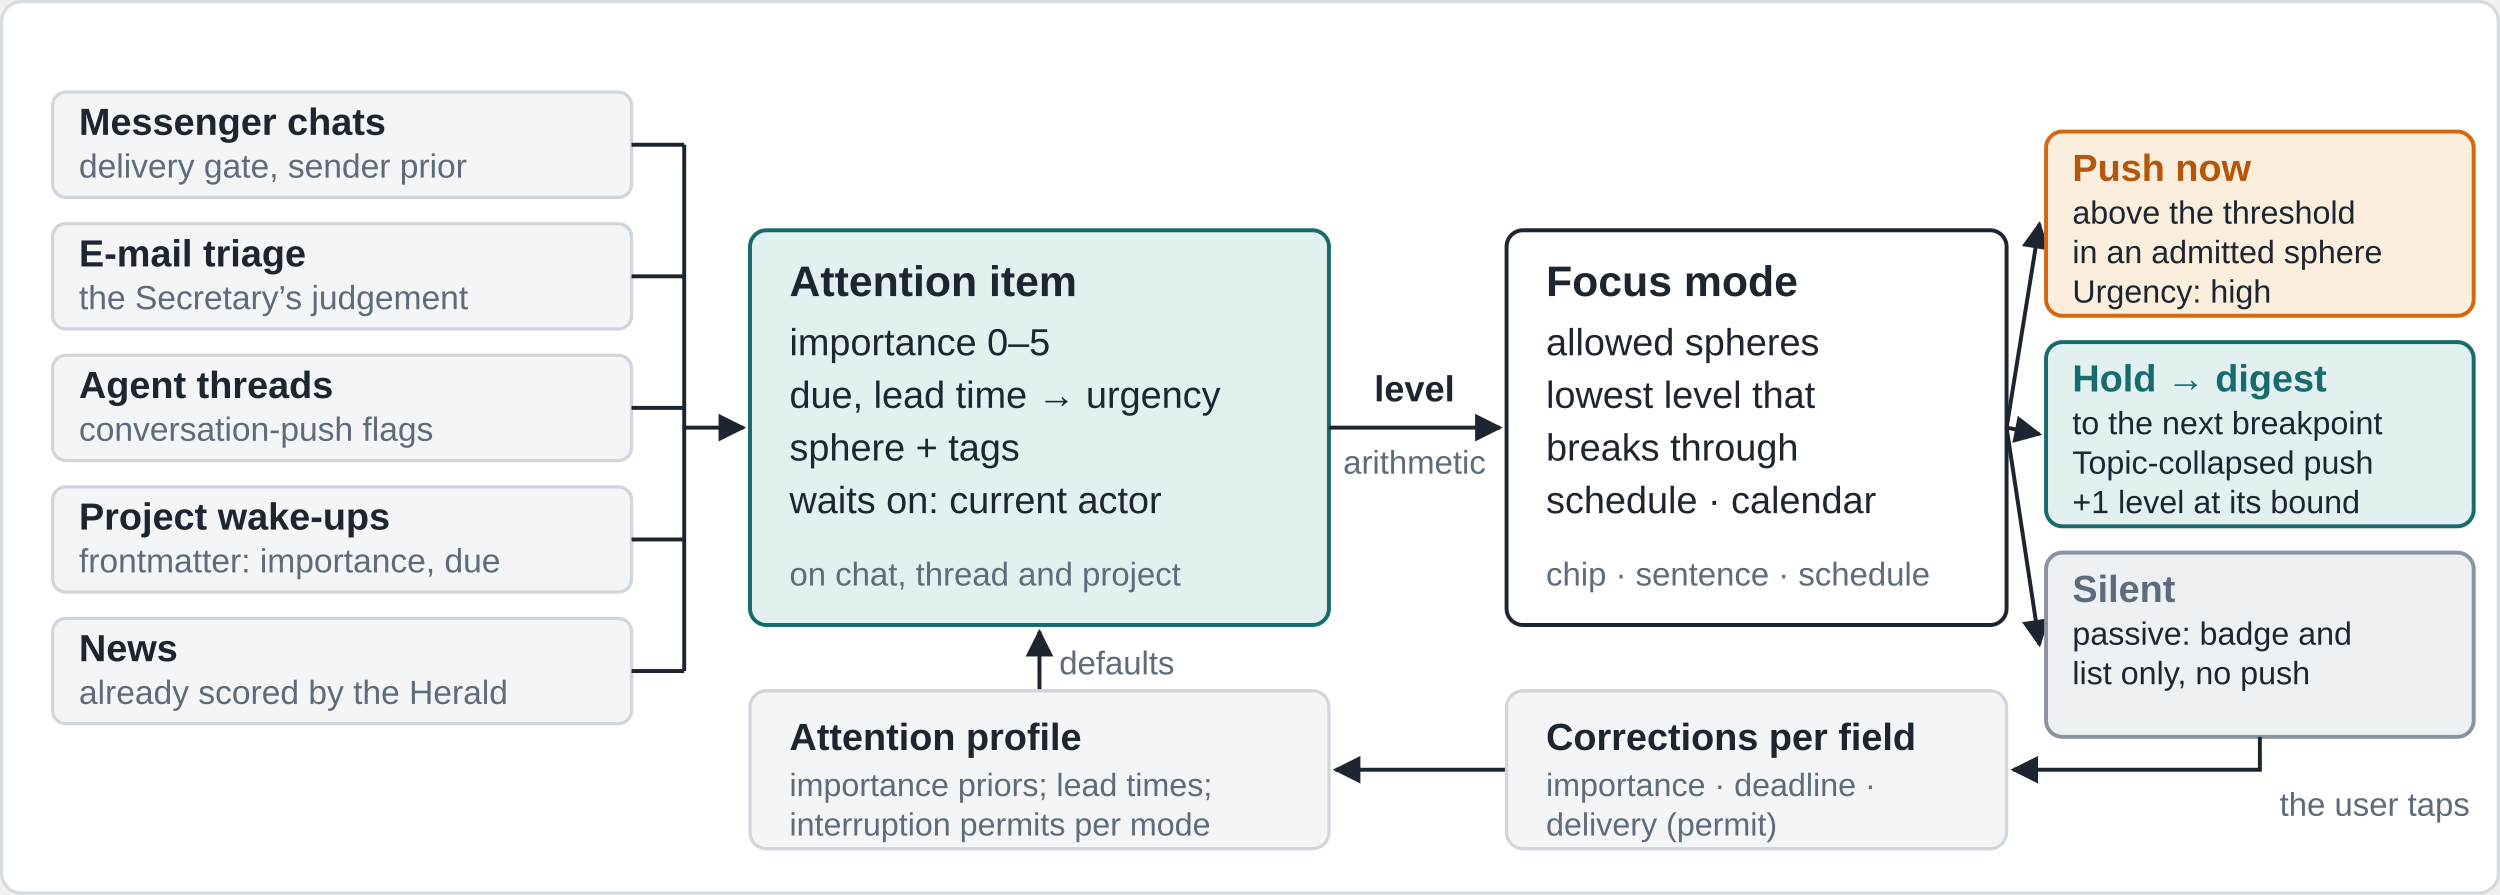
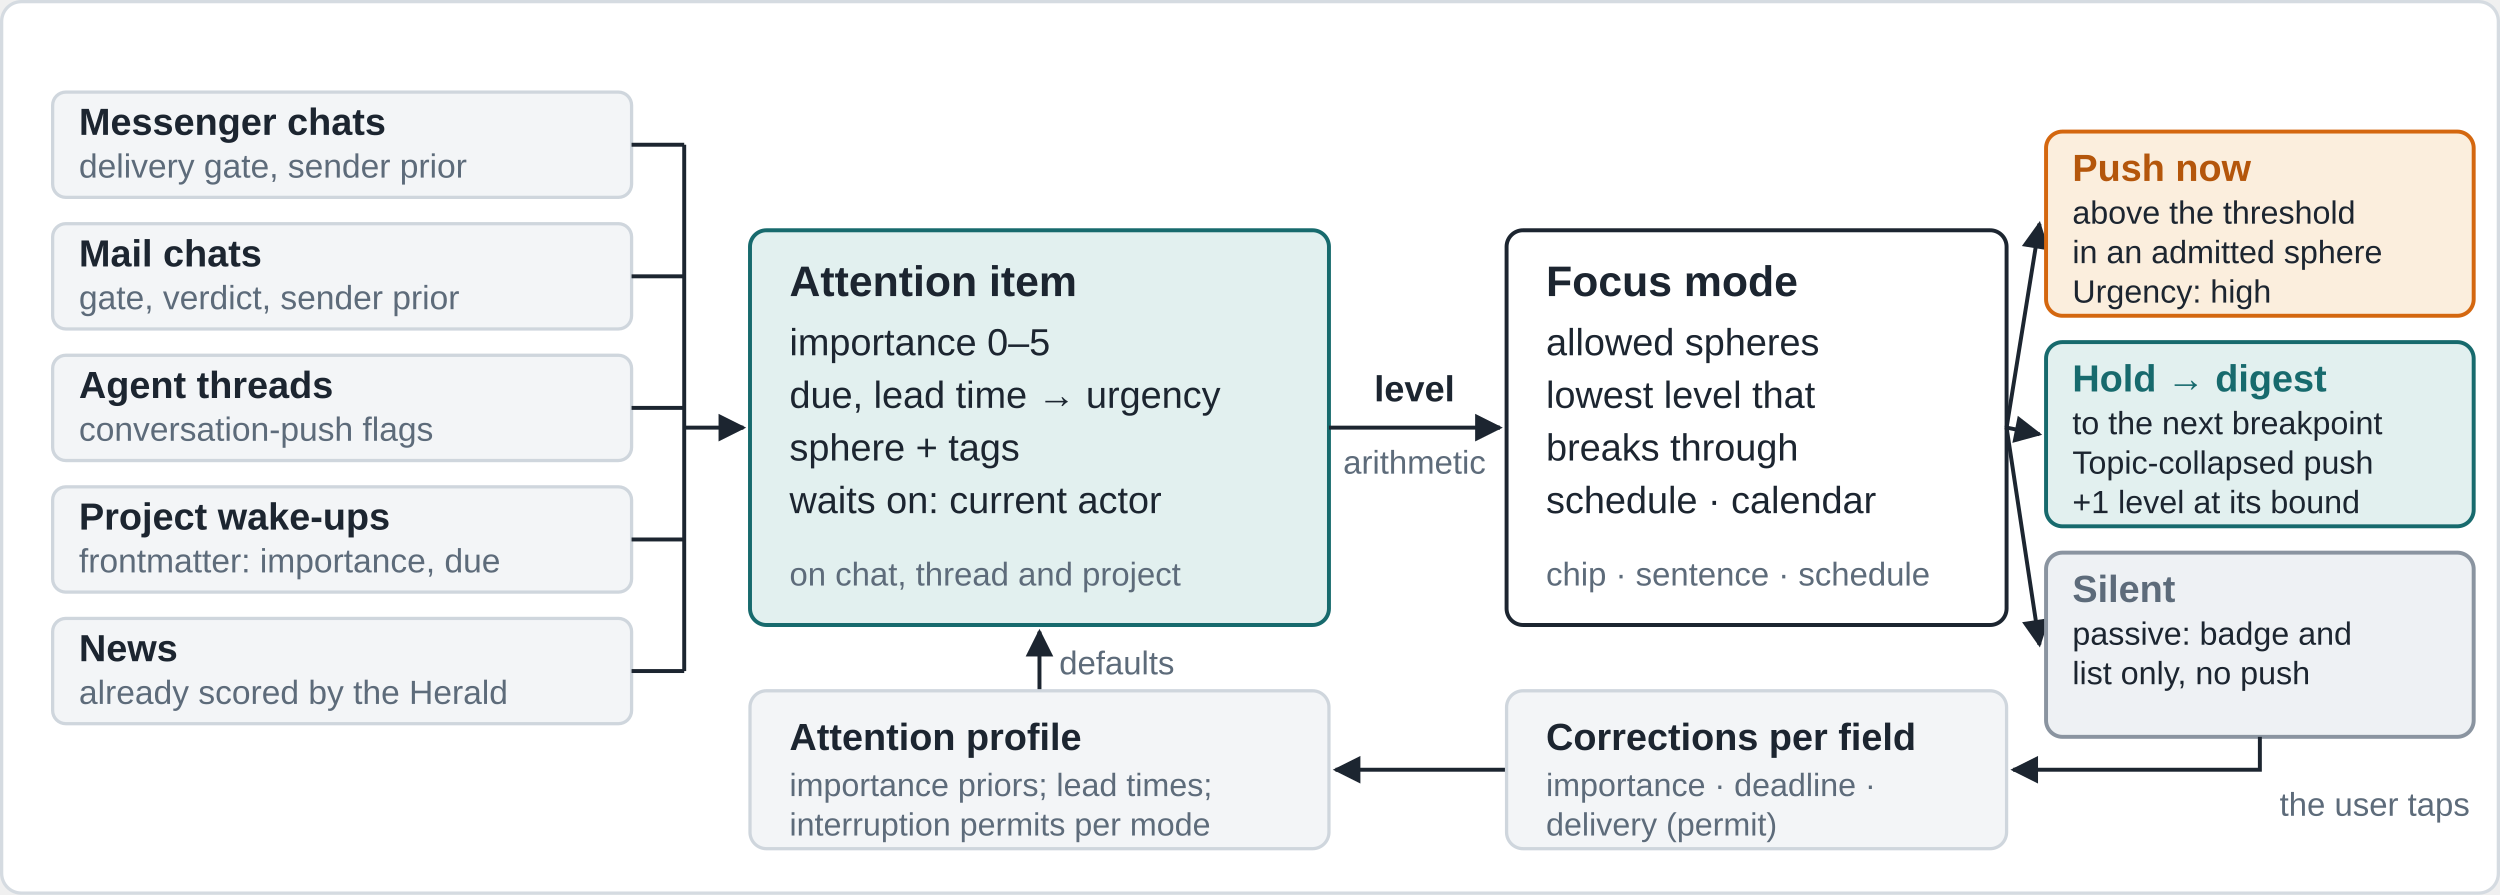
<svg xmlns="http://www.w3.org/2000/svg" viewBox="0 0 760 272" role="img" aria-label="From arrival to delivery: every source sets the same four properties, the level is arithmetic, the focus mode filters, and the dashboard's chips feed an attention profile" font-family="'Source Sans 3','Liberation Sans',Arial,sans-serif" font-size="11.5" fill="#1c2530">
  <defs>
    <marker id="f3-ah" viewBox="0 0 10 10" refX="9" refY="5" markerWidth="7" markerHeight="7" orient="auto">
      <path d="M0,0 L10,5 L0,10 z" fill="#1c2530" />
    </marker>
  </defs>
  <rect x="0.5" y="0.5" width="759" height="271" rx="6" fill="#ffffff" stroke="#d5dbe1" />
  <g>
    <rect x="16" y="28" width="176" height="32" rx="4" fill="#f3f5f7" stroke="#cfd6dd" />
    <text x="24" y="41" font-weight="700">Messenger chats</text>
    <text x="24" y="54" font-size="10.2" fill="#5d6b7a">delivery gate, sender prior</text>
    <rect x="16" y="68" width="176" height="32" rx="4" fill="#f3f5f7" stroke="#cfd6dd" />
-     <text x="24" y="81" font-weight="700">E-mail triage</text>
-     <text x="24" y="94" font-size="10.2" fill="#5d6b7a">the Secretary’s judgement</text>
+     <text x="24" y="81" font-weight="700">Mail chats</text>
+     <text x="24" y="94" font-size="10.2" fill="#5d6b7a">gate, verdict, sender prior</text>
    <rect x="16" y="108" width="176" height="32" rx="4" fill="#f3f5f7" stroke="#cfd6dd" />
    <text x="24" y="121" font-weight="700">Agent threads</text>
    <text x="24" y="134" font-size="10.2" fill="#5d6b7a">conversation-push flags</text>
    <rect x="16" y="148" width="176" height="32" rx="4" fill="#f3f5f7" stroke="#cfd6dd" />
    <text x="24" y="161" font-weight="700">Project wake-ups</text>
    <text x="24" y="174" font-size="10.2" fill="#5d6b7a">frontmatter: importance, due</text>
    <rect x="16" y="188" width="176" height="32" rx="4" fill="#f3f5f7" stroke="#cfd6dd" />
    <text x="24" y="201" font-weight="700">News</text>
    <text x="24" y="214" font-size="10.2" fill="#5d6b7a">already scored by the Herald</text>
  </g>
  <g stroke="#1c2530" stroke-width="1.2">
    <line x1="192" y1="44" x2="208" y2="44" />
    <line x1="192" y1="84" x2="208" y2="84" />
    <line x1="192" y1="124" x2="208" y2="124" />
    <line x1="192" y1="164" x2="208" y2="164" />
    <line x1="192" y1="204" x2="208" y2="204" />
    <line x1="208" y1="44" x2="208" y2="204" />
    <line x1="208" y1="130" x2="226" y2="130" marker-end="url(#f3-ah)" />
  </g>
  <rect x="228" y="70" width="176" height="120" rx="5" fill="#e2f0ef" stroke="#176a6d" stroke-width="1.2" />
  <text x="240" y="90" font-weight="700" font-size="13">Attention item</text>
  <text x="240" y="108">importance 0–5</text>
  <text x="240" y="124">due, lead time → urgency</text>
  <text x="240" y="140">sphere + tags</text>
  <text x="240" y="156">waits on: current actor</text>
  <text x="240" y="178" font-size="10" fill="#5d6b7a">on chat, thread and project</text>
  <line x1="404" y1="130" x2="456" y2="130" stroke="#1c2530" stroke-width="1.2" marker-end="url(#f3-ah)" />
  <text x="430" y="122" font-size="11" font-weight="700" text-anchor="middle">level</text>
  <text x="430" y="144" font-size="10" fill="#5d6b7a" text-anchor="middle">arithmetic</text>
  <rect x="458" y="70" width="152" height="120" rx="5" fill="#ffffff" stroke="#1c2530" stroke-width="1.2" />
  <text x="470" y="90" font-weight="700" font-size="13">Focus mode</text>
  <text x="470" y="108">allowed spheres</text>
  <text x="470" y="124">lowest level that</text>
  <text x="470" y="140">breaks through</text>
  <text x="470" y="156">schedule · calendar</text>
  <text x="470" y="178" font-size="10" fill="#5d6b7a">chip · sentence · schedule</text>
  <g stroke="#1c2530" stroke-width="1.2" fill="none">
    <line x1="610" y1="130" x2="620" y2="68" marker-end="url(#f3-ah)" />
    <line x1="610" y1="130" x2="620" y2="132" marker-end="url(#f3-ah)" />
    <line x1="610" y1="130" x2="620" y2="196" marker-end="url(#f3-ah)" />
  </g>
  <rect x="622" y="40" width="130" height="56" rx="5" fill="#fbeedd" stroke="#d4670f" stroke-width="1.2" />
  <text x="630" y="55" font-weight="700" fill="#b4560b">Push now</text>
  <text x="630" y="68" font-size="9.8">above the threshold</text>
  <text x="630" y="80" font-size="9.8">in an admitted sphere</text>
  <text x="630" y="92" font-size="9.8">Urgency: high</text>
  <rect x="622" y="104" width="130" height="56" rx="5" fill="#e2f0ef" stroke="#176a6d" stroke-width="1.2" />
  <text x="630" y="119" font-weight="700" fill="#176a6d">Hold → digest</text>
  <text x="630" y="132" font-size="9.8">to the next breakpoint</text>
  <text x="630" y="144" font-size="9.8">Topic-collapsed push</text>
  <text x="630" y="156" font-size="9.8">+1 level at its bound</text>
  <rect x="622" y="168" width="130" height="56" rx="5" fill="#eef1f4" stroke="#8a94a0" stroke-width="1.2" />
  <text x="630" y="183" font-weight="700" fill="#5d6b7a">Silent</text>
  <text x="630" y="196" font-size="9.8">passive: badge and</text>
  <text x="630" y="208" font-size="9.8">list only, no push</text>
  <g stroke="#1c2530" stroke-width="1.2" fill="none">
    <polyline points="687,224 687,234 612,234" marker-end="url(#f3-ah)" />
    <line x1="458" y1="234" x2="406" y2="234" marker-end="url(#f3-ah)" />
    <line x1="316" y1="210" x2="316" y2="192" marker-end="url(#f3-ah)" />
  </g>
  <text x="693" y="248" font-size="10" fill="#5d6b7a">the user taps</text>
  <text x="322" y="205" font-size="10" fill="#5d6b7a">defaults</text>
  <rect x="458" y="210" width="152" height="48" rx="5" fill="#f3f5f7" stroke="#cfd6dd" />
  <text x="470" y="228" font-weight="700">Corrections per field</text>
  <text x="470" y="242" font-size="9.8" fill="#5d6b7a">importance · deadline ·</text>
  <text x="470" y="254" font-size="9.8" fill="#5d6b7a">delivery (permit)</text>
  <rect x="228" y="210" width="176" height="48" rx="5" fill="#f3f5f7" stroke="#cfd6dd" />
  <text x="240" y="228" font-weight="700">Attention profile</text>
  <text x="240" y="242" font-size="9.8" fill="#5d6b7a">importance priors; lead times;</text>
  <text x="240" y="254" font-size="9.8" fill="#5d6b7a">interruption permits per mode</text>
</svg>
